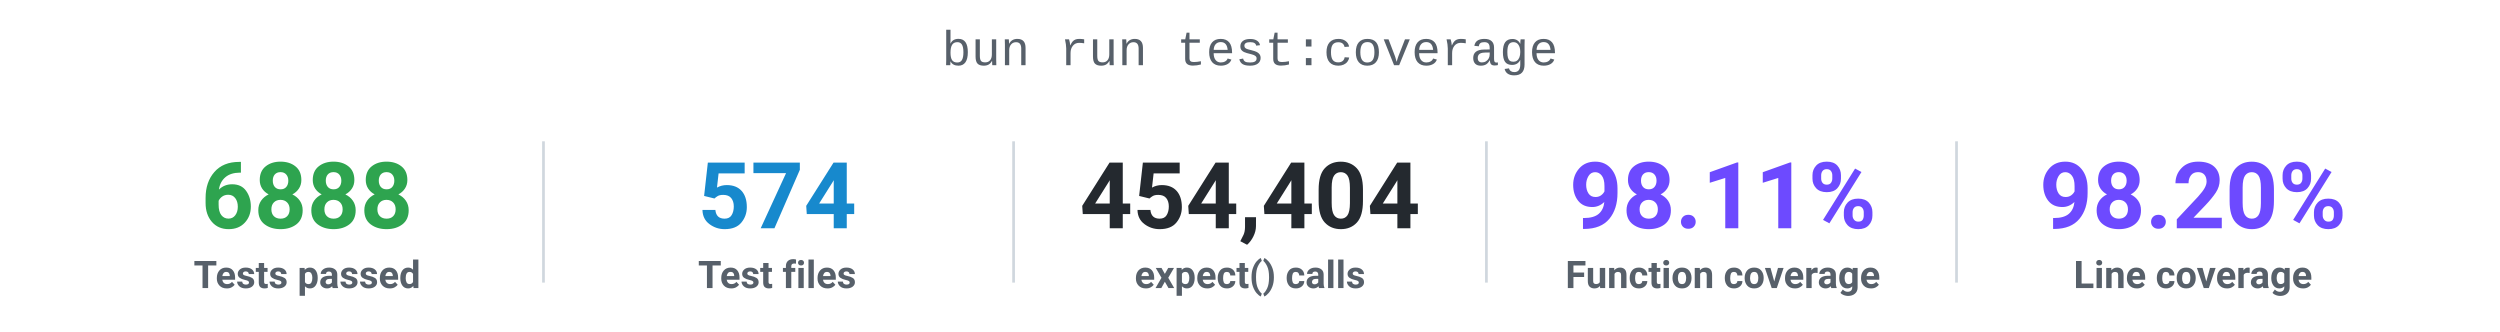
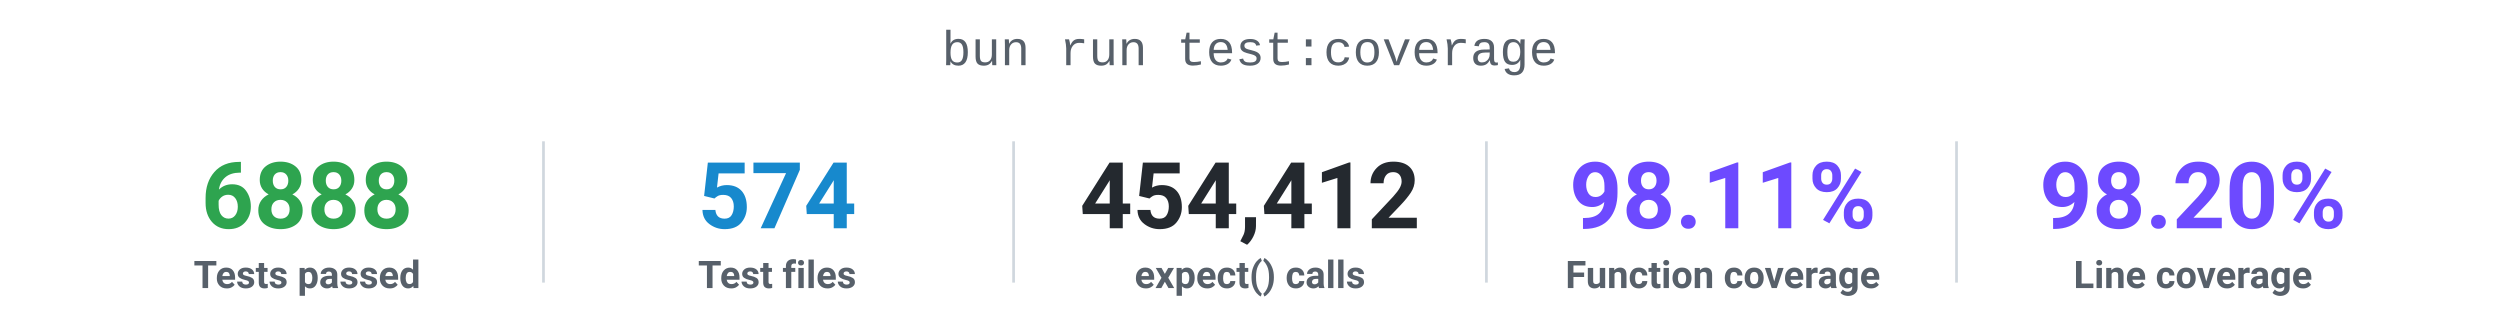
- <svg xmlns="http://www.w3.org/2000/svg" viewBox="0 0 920 122" width="920" height="122" role="img" aria-label="bun run test:coverage — 6888 tests passed, 574 test files, 454,404 expect() calls, 98.11% function coverage, 98.20% line coverage">
+ <svg xmlns="http://www.w3.org/2000/svg" viewBox="0 0 920 122" width="920" height="122" role="img" aria-label="bun run test:coverage — 6888 tests passed, 574 test files, 454,412 expect() calls, 98.11% function coverage, 98.20% line coverage">
  <style>
    .cmd { font-family: ui-monospace, SFMono-Regular, 'SF Mono', Menlo, Consolas, 'Liberation Mono', monospace; font-weight: 500; font-size: 18px; }
    .val { font-family: system-ui, -apple-system, BlinkMacSystemFont, 'Segoe UI', Roboto, sans-serif; font-weight: 700; font-size: 34px; }
    .lbl { font-family: system-ui, -apple-system, BlinkMacSystemFont, 'Segoe UI', Roboto, sans-serif; font-weight: 600; font-size: 14px; }
  </style>
  <text x="460" y="24" text-anchor="middle" class="cmd" fill="#57606a">bun run test:coverage</text>
  <line x1="200" y1="52" x2="200" y2="104" stroke="#d0d7de" stroke-width="1" />
  <line x1="373" y1="52" x2="373" y2="104" stroke="#d0d7de" stroke-width="1" />
  <line x1="547" y1="52" x2="547" y2="104" stroke="#d0d7de" stroke-width="1" />
  <line x1="720" y1="52" x2="720" y2="104" stroke="#d0d7de" stroke-width="1" />
  <text x="113" y="84" text-anchor="middle" class="val" fill="#2ea44f">6888</text>
  <text x="113" y="106" text-anchor="middle" class="lbl" fill="#57606a">Tests passed</text>
  <text x="286" y="84" text-anchor="middle" class="val" fill="#1789cd">574</text>
  <text x="286" y="106" text-anchor="middle" class="lbl" fill="#57606a">Test files</text>
-   <text x="460" y="84" text-anchor="middle" class="val" fill="#24292f">454,404</text>
+   <text x="460" y="84" text-anchor="middle" class="val" fill="#24292f">454,412</text>
  <text x="460" y="106" text-anchor="middle" class="lbl" fill="#57606a">expect() calls</text>
  <text x="634" y="84" text-anchor="middle" class="val" fill="#6d4aff">98.11%</text>
  <text x="634" y="106" text-anchor="middle" class="lbl" fill="#57606a">Function coverage</text>
  <text x="807" y="84" text-anchor="middle" class="val" fill="#6d4aff">98.20%</text>
  <text x="807" y="106" text-anchor="middle" class="lbl" fill="#57606a">Line coverage</text>
</svg>
